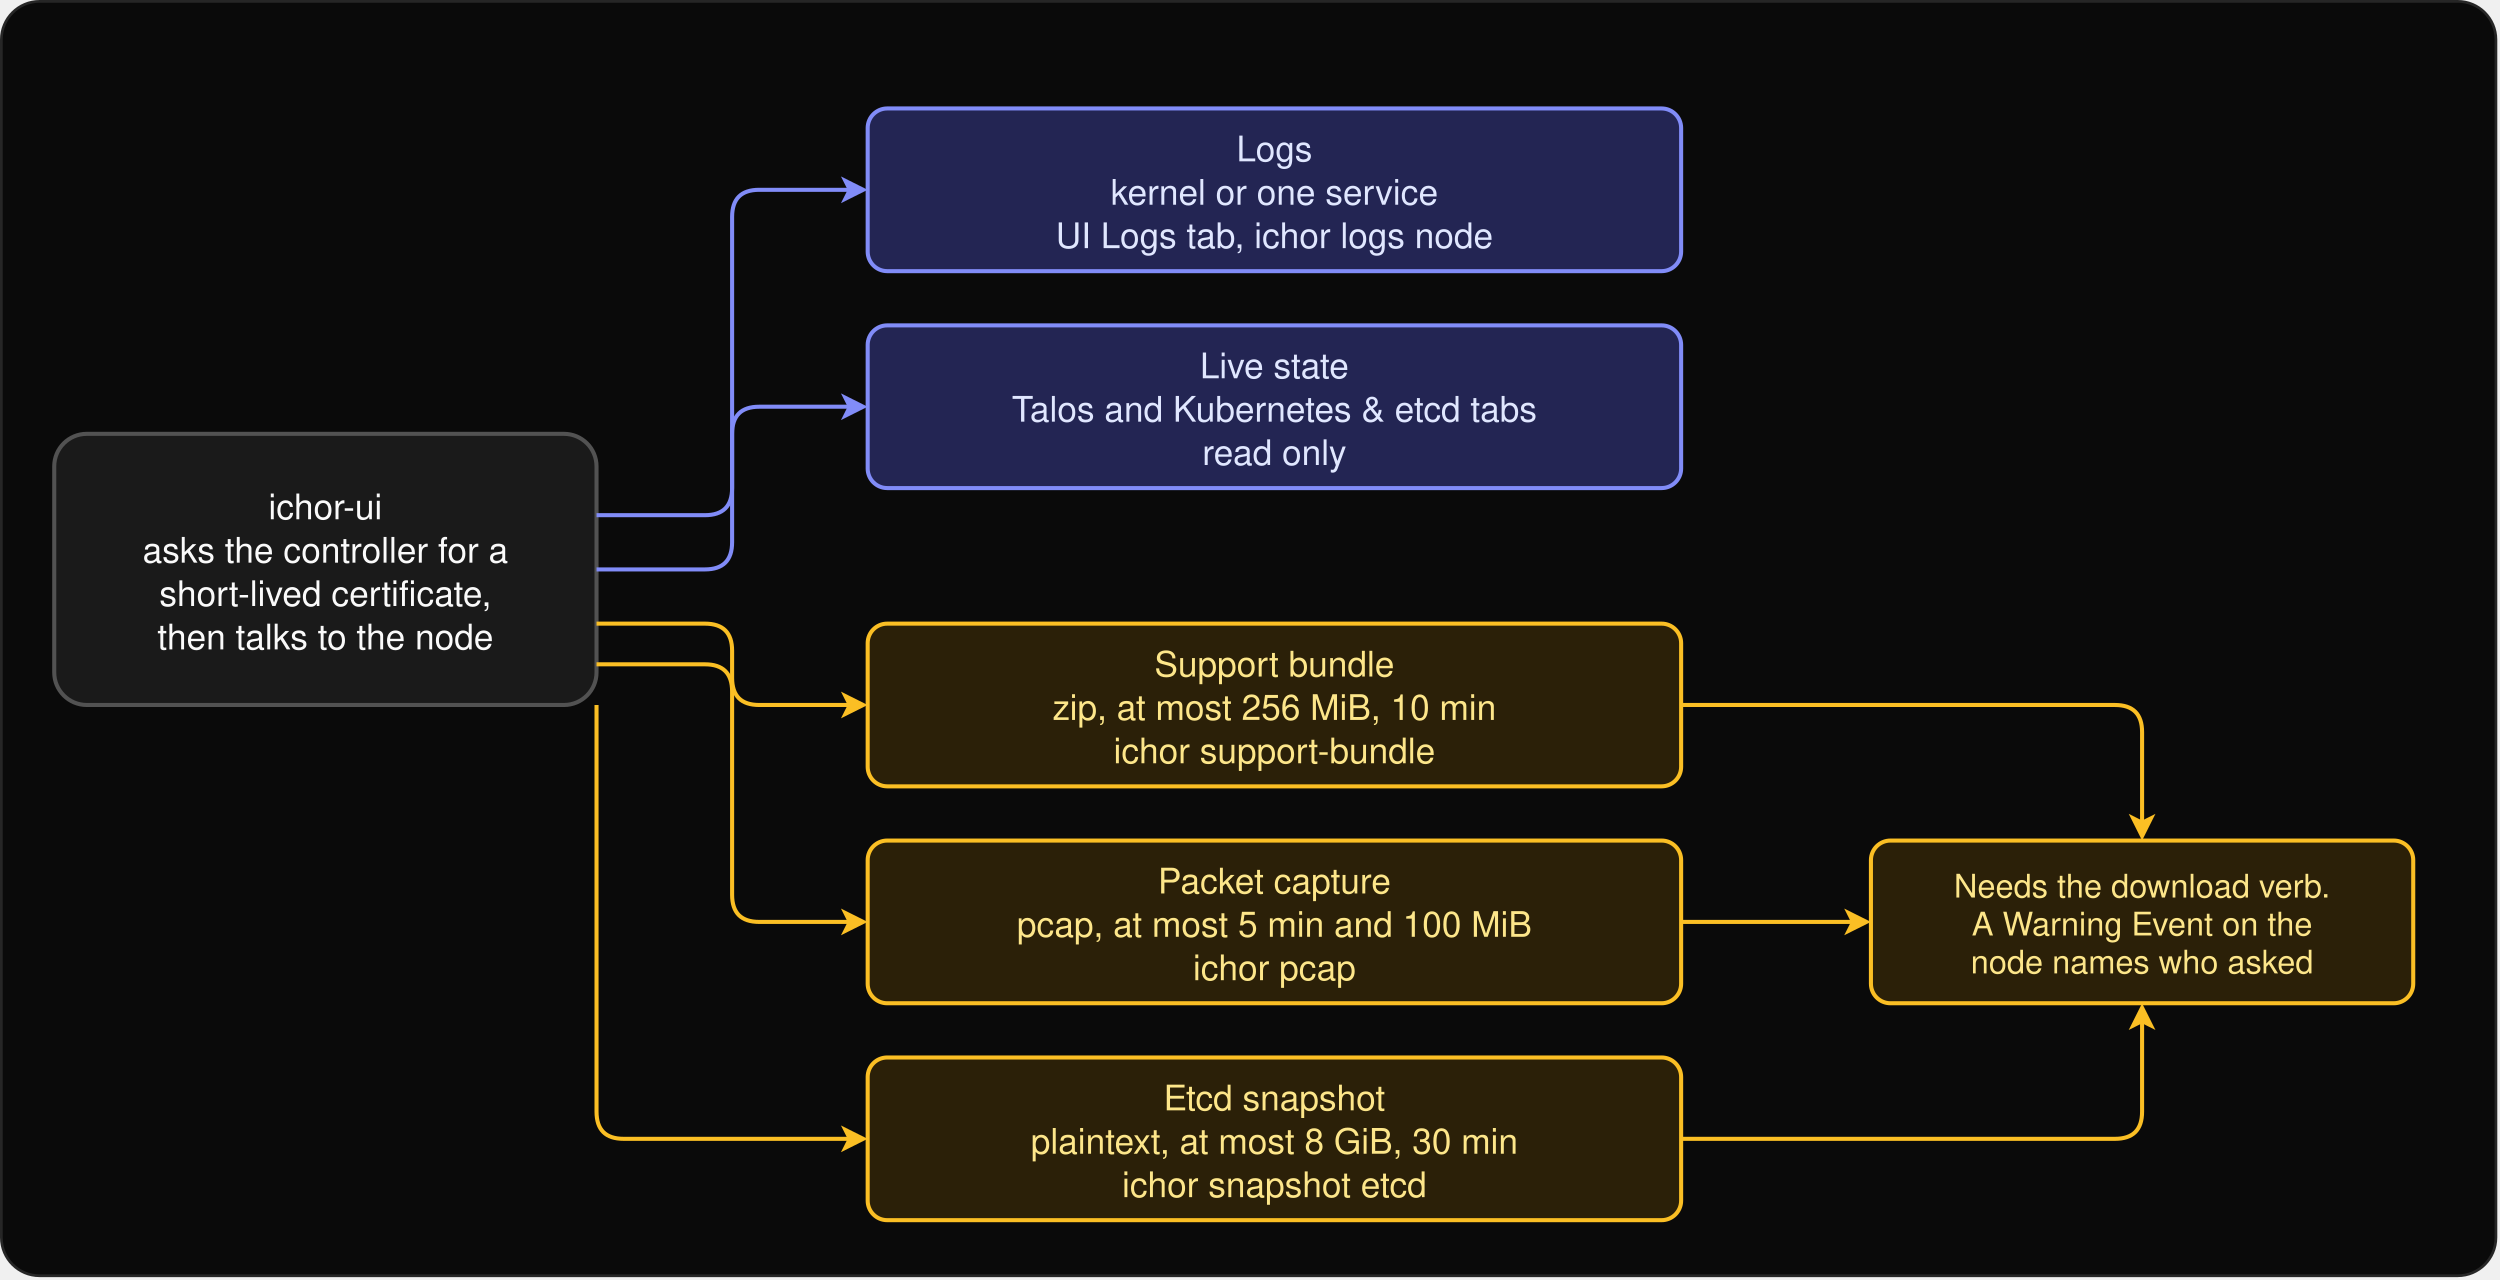
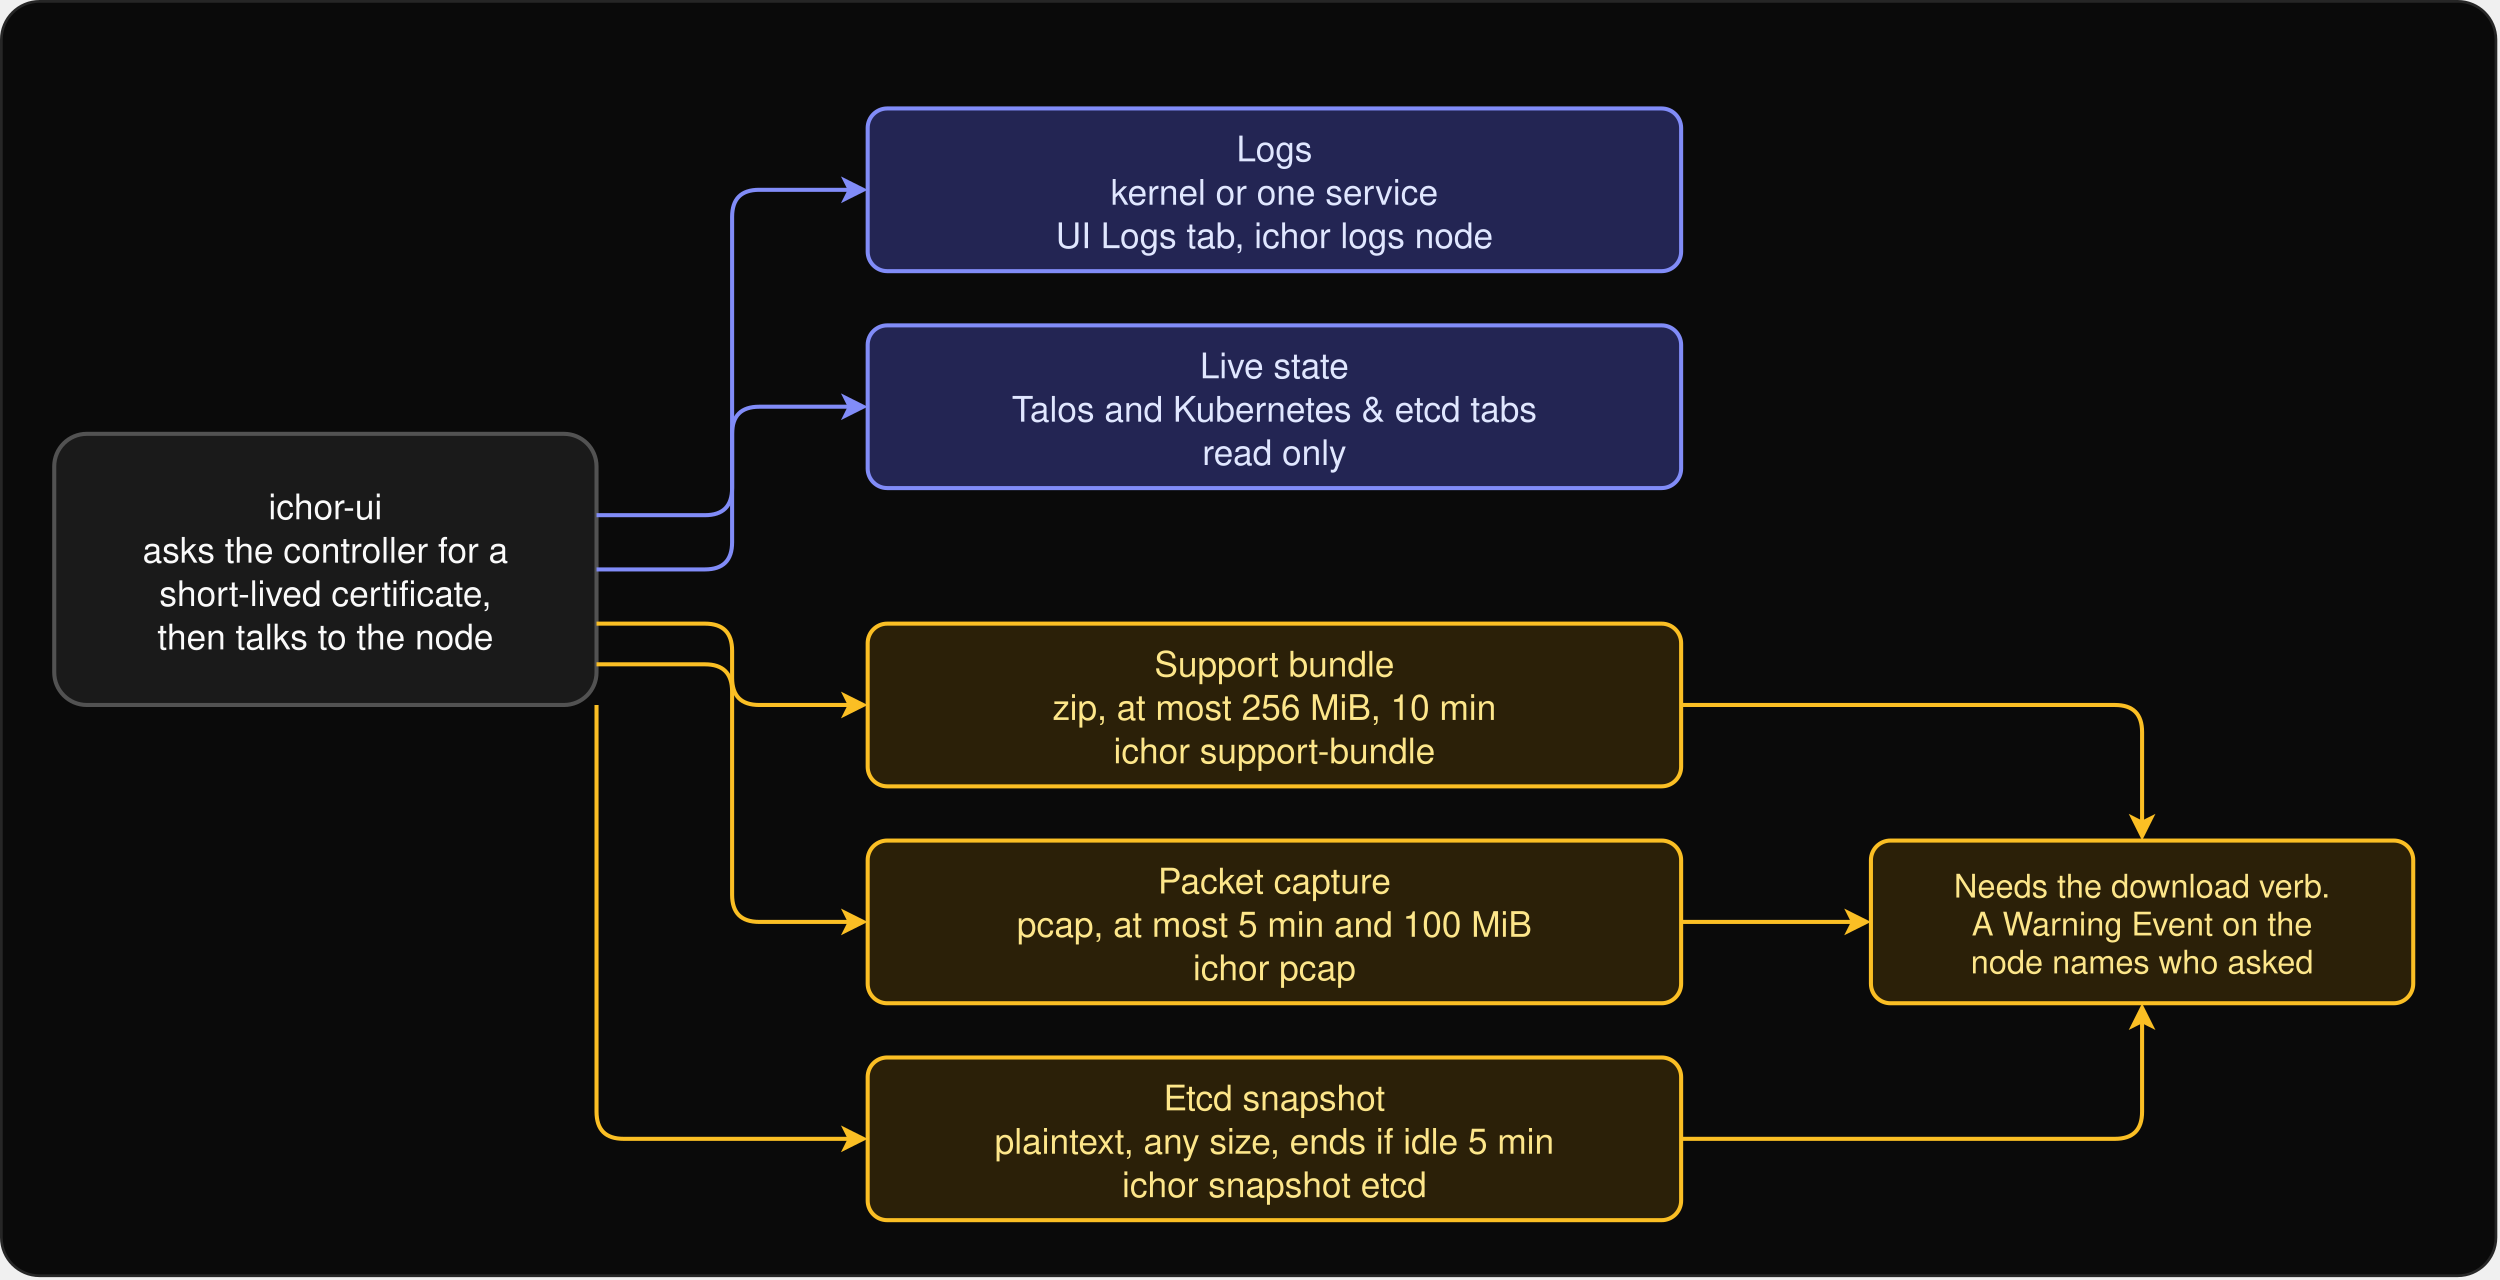
- <svg xmlns="http://www.w3.org/2000/svg" style="background: transparent; background-color: transparent; color-scheme: dark;" version="1.1" width="922px" height="472px" viewBox="0 0 922 472" content="&lt;mxfile host=&quot;Electron&quot;&gt;&#10;  &lt;diagram id=&quot;troubleshoot-node&quot; name=&quot;troubleshoot-node&quot;&gt;&#10;    &lt;mxGraphModel grid=&quot;0&quot; gridSize=&quot;10&quot; guides=&quot;1&quot; tooltips=&quot;1&quot; connect=&quot;1&quot; arrows=&quot;1&quot; fold=&quot;0&quot; page=&quot;0&quot; pageScale=&quot;1&quot; pageWidth=&quot;940&quot; pageHeight=&quot;490&quot; math=&quot;0&quot; shadow=&quot;0&quot;&gt;&#10;      &lt;root&gt;&#10;        &lt;mxCell id=&quot;0&quot; style=&quot;html=0;&quot; /&gt;&#10;        &lt;mxCell id=&quot;1&quot; parent=&quot;0&quot; style=&quot;html=0;&quot; /&gt;&#10;        &lt;mxCell id=&quot;pn&quot; parent=&quot;1&quot; style=&quot;rounded=1;arcSize=3;fillColor=light-dark(#FFFFFF,#0A0A0A);strokeColor=light-dark(#E5E5E5,#262626);strokeWidth=1;html=0;&quot; value=&quot;&quot; vertex=&quot;1&quot;&gt;&#10;          &lt;mxGeometry height=&quot;470&quot; width=&quot;920&quot; x=&quot;10&quot; y=&quot;10&quot; as=&quot;geometry&quot; /&gt;&#10;        &lt;/mxCell&gt;&#10;        &lt;mxCell id=&quot;ui&quot; parent=&quot;1&quot; style=&quot;rounded=1;arcSize=12;fillColor=light-dark(#FFFFFF,#1A1A1A);strokeColor=light-dark(#A3A3A3,#525252);fontColor=light-dark(#171717,#FAFAFA);strokeWidth=1.5;fontFamily=Helvetica;fontSize=13;align=center;verticalAlign=middle;html=0;&quot; value=&quot;ichor-ui&amp;#xa;asks the controller for a&amp;#xa;short-lived certificate,&amp;#xa;then talks to the node&quot; vertex=&quot;1&quot;&gt;&#10;          &lt;mxGeometry height=&quot;100&quot; width=&quot;200&quot; x=&quot;30&quot; y=&quot;170&quot; as=&quot;geometry&quot; /&gt;&#10;        &lt;/mxCell&gt;&#10;        &lt;mxCell id=&quot;lg&quot; parent=&quot;1&quot; style=&quot;rounded=1;arcSize=12;fillColor=light-dark(#EEF2FF,#232553);strokeColor=light-dark(#6366F1,#818CF8);fontColor=light-dark(#1E1B4B,#E0E7FF);strokeWidth=1.5;fontFamily=Helvetica;fontSize=13;align=center;verticalAlign=middle;html=0;&quot; value=&quot;Logs&amp;#xa;kernel or one service&amp;#xa;UI Logs tab, ichor logs node&quot; vertex=&quot;1&quot;&gt;&#10;          &lt;mxGeometry height=&quot;60&quot; width=&quot;300&quot; x=&quot;330&quot; y=&quot;50&quot; as=&quot;geometry&quot; /&gt;&#10;        &lt;/mxCell&gt;&#10;        &lt;mxCell id=&quot;td&quot; parent=&quot;1&quot; style=&quot;rounded=1;arcSize=12;fillColor=light-dark(#EEF2FF,#232553);strokeColor=light-dark(#6366F1,#818CF8);fontColor=light-dark(#1E1B4B,#E0E7FF);strokeWidth=1.5;fontFamily=Helvetica;fontSize=13;align=center;verticalAlign=middle;html=0;&quot; value=&quot;Live state&amp;#xa;Talos and Kubernetes &amp;amp; etcd tabs&amp;#xa;read only&quot; vertex=&quot;1&quot;&gt;&#10;          &lt;mxGeometry height=&quot;60&quot; width=&quot;300&quot; x=&quot;330&quot; y=&quot;130&quot; as=&quot;geometry&quot; /&gt;&#10;        &lt;/mxCell&gt;&#10;        &lt;mxCell id=&quot;sb&quot; parent=&quot;1&quot; style=&quot;rounded=1;arcSize=12;fillColor=light-dark(#FFFBEB,#2B2008);strokeColor=light-dark(#D97706,#FBBF24);fontColor=light-dark(#78350F,#FDE68A);strokeWidth=1.5;fontFamily=Helvetica;fontSize=13;align=center;verticalAlign=middle;html=0;&quot; value=&quot;Support bundle&amp;#xa;zip, at most 256 MiB, 10 min&amp;#xa;ichor support-bundle&quot; vertex=&quot;1&quot;&gt;&#10;          &lt;mxGeometry height=&quot;60&quot; width=&quot;300&quot; x=&quot;330&quot; y=&quot;240&quot; as=&quot;geometry&quot; /&gt;&#10;        &lt;/mxCell&gt;&#10;        &lt;mxCell id=&quot;pc&quot; parent=&quot;1&quot; style=&quot;rounded=1;arcSize=12;fillColor=light-dark(#FFFBEB,#2B2008);strokeColor=light-dark(#D97706,#FBBF24);fontColor=light-dark(#78350F,#FDE68A);strokeWidth=1.5;fontFamily=Helvetica;fontSize=13;align=center;verticalAlign=middle;html=0;&quot; value=&quot;Packet capture&amp;#xa;pcap, at most 5 min and 100 MiB&amp;#xa;ichor pcap&quot; vertex=&quot;1&quot;&gt;&#10;          &lt;mxGeometry height=&quot;60&quot; width=&quot;300&quot; x=&quot;330&quot; y=&quot;320&quot; as=&quot;geometry&quot; /&gt;&#10;        &lt;/mxCell&gt;&#10;        &lt;mxCell id=&quot;es&quot; parent=&quot;1&quot; style=&quot;rounded=1;arcSize=12;fillColor=light-dark(#FFFBEB,#2B2008);strokeColor=light-dark(#D97706,#FBBF24);fontColor=light-dark(#78350F,#FDE68A);strokeWidth=1.5;fontFamily=Helvetica;fontSize=13;align=center;verticalAlign=middle;html=0;&quot; value=&quot;Etcd snapshot&amp;#xa;plaintext, at most 8 GiB, 30 min&amp;#xa;ichor snapshot etcd&quot; vertex=&quot;1&quot;&gt;&#10;          &lt;mxGeometry height=&quot;60&quot; width=&quot;300&quot; x=&quot;330&quot; y=&quot;400&quot; as=&quot;geometry&quot; /&gt;&#10;        &lt;/mxCell&gt;&#10;        &lt;mxCell id=&quot;ev&quot; parent=&quot;1&quot; style=&quot;rounded=1;arcSize=12;fillColor=light-dark(#FFFBEB,#2B2008);strokeColor=light-dark(#D97706,#FBBF24);fontColor=light-dark(#78350F,#FDE68A);strokeWidth=1.5;fontFamily=Helvetica;fontSize=12;align=center;verticalAlign=middle;html=0;&quot; value=&quot;Needs the download verb.&amp;#xa;A Warning Event on the&amp;#xa;node names who asked&quot; vertex=&quot;1&quot;&gt;&#10;          &lt;mxGeometry height=&quot;60&quot; width=&quot;200&quot; x=&quot;700&quot; y=&quot;320&quot; as=&quot;geometry&quot; /&gt;&#10;        &lt;/mxCell&gt;&#10;        &lt;mxCell id=&quot;e0&quot; edge=&quot;1&quot; parent=&quot;1&quot; source=&quot;ui&quot; style=&quot;edgeStyle=orthogonalEdgeStyle;rounded=1;orthogonalLoop=1;jettySize=auto;strokeColor=light-dark(#6366F1,#818CF8);strokeWidth=1.5;endArrow=classic;endFill=1;endSize=5;html=0;exitX=1;exitY=0.3;exitDx=0;exitDy=0;entryX=0;entryY=0.5;entryDx=0;entryDy=0;&quot; target=&quot;lg&quot; value=&quot;&quot;&gt;&#10;          &lt;mxGeometry relative=&quot;1&quot; as=&quot;geometry&quot; /&gt;&#10;        &lt;/mxCell&gt;&#10;        &lt;mxCell id=&quot;e1&quot; edge=&quot;1&quot; parent=&quot;1&quot; source=&quot;ui&quot; style=&quot;edgeStyle=orthogonalEdgeStyle;rounded=1;orthogonalLoop=1;jettySize=auto;strokeColor=light-dark(#6366F1,#818CF8);strokeWidth=1.5;endArrow=classic;endFill=1;endSize=5;html=0;exitX=1;exitY=0.5;exitDx=0;exitDy=0;entryX=0;entryY=0.5;entryDx=0;entryDy=0;&quot; target=&quot;td&quot; value=&quot;&quot;&gt;&#10;          &lt;mxGeometry relative=&quot;1&quot; as=&quot;geometry&quot; /&gt;&#10;        &lt;/mxCell&gt;&#10;        &lt;mxCell id=&quot;e2&quot; edge=&quot;1&quot; parent=&quot;1&quot; source=&quot;ui&quot; style=&quot;edgeStyle=orthogonalEdgeStyle;rounded=1;orthogonalLoop=1;jettySize=auto;strokeColor=light-dark(#D97706,#FBBF24);strokeWidth=1.5;endArrow=classic;endFill=1;endSize=5;html=0;exitX=1;exitY=0.7;exitDx=0;exitDy=0;entryX=0;entryY=0.5;entryDx=0;entryDy=0;&quot; target=&quot;sb&quot; value=&quot;&quot;&gt;&#10;          &lt;mxGeometry relative=&quot;1&quot; as=&quot;geometry&quot; /&gt;&#10;        &lt;/mxCell&gt;&#10;        &lt;mxCell id=&quot;e3&quot; edge=&quot;1&quot; parent=&quot;1&quot; source=&quot;ui&quot; style=&quot;edgeStyle=orthogonalEdgeStyle;rounded=1;orthogonalLoop=1;jettySize=auto;strokeColor=light-dark(#D97706,#FBBF24);strokeWidth=1.5;endArrow=classic;endFill=1;endSize=5;html=0;exitX=1;exitY=0.85;exitDx=0;exitDy=0;entryX=0;entryY=0.5;entryDx=0;entryDy=0;&quot; target=&quot;pc&quot; value=&quot;&quot;&gt;&#10;          &lt;mxGeometry relative=&quot;1&quot; as=&quot;geometry&quot; /&gt;&#10;        &lt;/mxCell&gt;&#10;        &lt;mxCell id=&quot;e4&quot; edge=&quot;1&quot; parent=&quot;1&quot; source=&quot;ui&quot; style=&quot;edgeStyle=orthogonalEdgeStyle;rounded=1;orthogonalLoop=1;jettySize=auto;strokeColor=light-dark(#D97706,#FBBF24);strokeWidth=1.5;endArrow=classic;endFill=1;endSize=5;html=0;exitX=1;exitY=1;exitDx=0;exitDy=0;entryX=0;entryY=0.5;entryDx=0;entryDy=0;&quot; target=&quot;es&quot; value=&quot;&quot;&gt;&#10;          &lt;mxGeometry relative=&quot;1&quot; as=&quot;geometry&quot; /&gt;&#10;        &lt;/mxCell&gt;&#10;        &lt;mxCell id=&quot;e5&quot; edge=&quot;1&quot; parent=&quot;1&quot; source=&quot;pc&quot; style=&quot;edgeStyle=orthogonalEdgeStyle;rounded=1;orthogonalLoop=1;jettySize=auto;strokeColor=light-dark(#D97706,#FBBF24);strokeWidth=1.5;endArrow=classic;endFill=1;endSize=5;html=0;exitX=1;exitY=0.5;exitDx=0;exitDy=0;entryX=0;entryY=0.5;entryDx=0;entryDy=0;&quot; target=&quot;ev&quot; value=&quot;&quot;&gt;&#10;          &lt;mxGeometry relative=&quot;1&quot; as=&quot;geometry&quot; /&gt;&#10;        &lt;/mxCell&gt;&#10;        &lt;mxCell id=&quot;e6&quot; edge=&quot;1&quot; parent=&quot;1&quot; source=&quot;sb&quot; style=&quot;edgeStyle=orthogonalEdgeStyle;rounded=1;orthogonalLoop=1;jettySize=auto;strokeColor=light-dark(#D97706,#FBBF24);strokeWidth=1.5;endArrow=classic;endFill=1;endSize=5;html=0;exitX=1;exitY=0.5;exitDx=0;exitDy=0;entryX=0.5;entryY=0;entryDx=0;entryDy=0;&quot; target=&quot;ev&quot; value=&quot;&quot;&gt;&#10;          &lt;mxGeometry relative=&quot;1&quot; as=&quot;geometry&quot; /&gt;&#10;        &lt;/mxCell&gt;&#10;        &lt;mxCell id=&quot;e7&quot; edge=&quot;1&quot; parent=&quot;1&quot; source=&quot;es&quot; style=&quot;edgeStyle=orthogonalEdgeStyle;rounded=1;orthogonalLoop=1;jettySize=auto;strokeColor=light-dark(#D97706,#FBBF24);strokeWidth=1.5;endArrow=classic;endFill=1;endSize=5;html=0;exitX=1;exitY=0.5;exitDx=0;exitDy=0;entryX=0.5;entryY=1;entryDx=0;entryDy=0;&quot; target=&quot;ev&quot; value=&quot;&quot;&gt;&#10;          &lt;mxGeometry relative=&quot;1&quot; as=&quot;geometry&quot; /&gt;&#10;        &lt;/mxCell&gt;&#10;      &lt;/root&gt;&#10;    &lt;/mxGraphModel&gt;&#10;  &lt;/diagram&gt;&#10;&lt;/mxfile&gt;&#10;">
+ <svg xmlns="http://www.w3.org/2000/svg" style="background: transparent; background-color: transparent; color-scheme: dark;" version="1.1" width="922px" height="472px" viewBox="0 0 922 472" content="&lt;mxfile host=&quot;Electron&quot;&gt;&#10;  &lt;diagram id=&quot;troubleshoot-node&quot; name=&quot;troubleshoot-node&quot;&gt;&#10;    &lt;mxGraphModel grid=&quot;0&quot; gridSize=&quot;10&quot; guides=&quot;1&quot; tooltips=&quot;1&quot; connect=&quot;1&quot; arrows=&quot;1&quot; fold=&quot;0&quot; page=&quot;0&quot; pageScale=&quot;1&quot; pageWidth=&quot;940&quot; pageHeight=&quot;490&quot; math=&quot;0&quot; shadow=&quot;0&quot;&gt;&#10;      &lt;root&gt;&#10;        &lt;mxCell id=&quot;0&quot; style=&quot;html=0;&quot; /&gt;&#10;        &lt;mxCell id=&quot;1&quot; parent=&quot;0&quot; style=&quot;html=0;&quot; /&gt;&#10;        &lt;mxCell id=&quot;pn&quot; parent=&quot;1&quot; style=&quot;rounded=1;arcSize=3;fillColor=light-dark(#FFFFFF,#0A0A0A);strokeColor=light-dark(#E5E5E5,#262626);strokeWidth=1;html=0;&quot; value=&quot;&quot; vertex=&quot;1&quot;&gt;&#10;          &lt;mxGeometry height=&quot;470&quot; width=&quot;920&quot; x=&quot;10&quot; y=&quot;10&quot; as=&quot;geometry&quot; /&gt;&#10;        &lt;/mxCell&gt;&#10;        &lt;mxCell id=&quot;ui&quot; parent=&quot;1&quot; style=&quot;rounded=1;arcSize=12;fillColor=light-dark(#FFFFFF,#1A1A1A);strokeColor=light-dark(#A3A3A3,#525252);fontColor=light-dark(#171717,#FAFAFA);strokeWidth=1.5;fontFamily=Helvetica;fontSize=13;align=center;verticalAlign=middle;html=0;&quot; value=&quot;ichor-ui&amp;#xa;asks the controller for a&amp;#xa;short-lived certificate,&amp;#xa;then talks to the node&quot; vertex=&quot;1&quot;&gt;&#10;          &lt;mxGeometry height=&quot;100&quot; width=&quot;200&quot; x=&quot;30&quot; y=&quot;170&quot; as=&quot;geometry&quot; /&gt;&#10;        &lt;/mxCell&gt;&#10;        &lt;mxCell id=&quot;lg&quot; parent=&quot;1&quot; style=&quot;rounded=1;arcSize=12;fillColor=light-dark(#EEF2FF,#232553);strokeColor=light-dark(#6366F1,#818CF8);fontColor=light-dark(#1E1B4B,#E0E7FF);strokeWidth=1.5;fontFamily=Helvetica;fontSize=13;align=center;verticalAlign=middle;html=0;&quot; value=&quot;Logs&amp;#xa;kernel or one service&amp;#xa;UI Logs tab, ichor logs node&quot; vertex=&quot;1&quot;&gt;&#10;          &lt;mxGeometry height=&quot;60&quot; width=&quot;300&quot; x=&quot;330&quot; y=&quot;50&quot; as=&quot;geometry&quot; /&gt;&#10;        &lt;/mxCell&gt;&#10;        &lt;mxCell id=&quot;td&quot; parent=&quot;1&quot; style=&quot;rounded=1;arcSize=12;fillColor=light-dark(#EEF2FF,#232553);strokeColor=light-dark(#6366F1,#818CF8);fontColor=light-dark(#1E1B4B,#E0E7FF);strokeWidth=1.5;fontFamily=Helvetica;fontSize=13;align=center;verticalAlign=middle;html=0;&quot; value=&quot;Live state&amp;#xa;Talos and Kubernetes &amp;amp; etcd tabs&amp;#xa;read only&quot; vertex=&quot;1&quot;&gt;&#10;          &lt;mxGeometry height=&quot;60&quot; width=&quot;300&quot; x=&quot;330&quot; y=&quot;130&quot; as=&quot;geometry&quot; /&gt;&#10;        &lt;/mxCell&gt;&#10;        &lt;mxCell id=&quot;sb&quot; parent=&quot;1&quot; style=&quot;rounded=1;arcSize=12;fillColor=light-dark(#FFFBEB,#2B2008);strokeColor=light-dark(#D97706,#FBBF24);fontColor=light-dark(#78350F,#FDE68A);strokeWidth=1.5;fontFamily=Helvetica;fontSize=13;align=center;verticalAlign=middle;html=0;&quot; value=&quot;Support bundle&amp;#xa;zip, at most 256 MiB, 10 min&amp;#xa;ichor support-bundle&quot; vertex=&quot;1&quot;&gt;&#10;          &lt;mxGeometry height=&quot;60&quot; width=&quot;300&quot; x=&quot;330&quot; y=&quot;240&quot; as=&quot;geometry&quot; /&gt;&#10;        &lt;/mxCell&gt;&#10;        &lt;mxCell id=&quot;pc&quot; parent=&quot;1&quot; style=&quot;rounded=1;arcSize=12;fillColor=light-dark(#FFFBEB,#2B2008);strokeColor=light-dark(#D97706,#FBBF24);fontColor=light-dark(#78350F,#FDE68A);strokeWidth=1.5;fontFamily=Helvetica;fontSize=13;align=center;verticalAlign=middle;html=0;&quot; value=&quot;Packet capture&amp;#xa;pcap, at most 5 min and 100 MiB&amp;#xa;ichor pcap&quot; vertex=&quot;1&quot;&gt;&#10;          &lt;mxGeometry height=&quot;60&quot; width=&quot;300&quot; x=&quot;330&quot; y=&quot;320&quot; as=&quot;geometry&quot; /&gt;&#10;        &lt;/mxCell&gt;&#10;        &lt;mxCell id=&quot;es&quot; parent=&quot;1&quot; style=&quot;rounded=1;arcSize=12;fillColor=light-dark(#FFFBEB,#2B2008);strokeColor=light-dark(#D97706,#FBBF24);fontColor=light-dark(#78350F,#FDE68A);strokeWidth=1.5;fontFamily=Helvetica;fontSize=13;align=center;verticalAlign=middle;html=0;&quot; value=&quot;Etcd snapshot&amp;#xa;plaintext, any size, ends if idle 5 min&amp;#xa;ichor snapshot etcd&quot; vertex=&quot;1&quot;&gt;&#10;          &lt;mxGeometry height=&quot;60&quot; width=&quot;300&quot; x=&quot;330&quot; y=&quot;400&quot; as=&quot;geometry&quot; /&gt;&#10;        &lt;/mxCell&gt;&#10;        &lt;mxCell id=&quot;ev&quot; parent=&quot;1&quot; style=&quot;rounded=1;arcSize=12;fillColor=light-dark(#FFFBEB,#2B2008);strokeColor=light-dark(#D97706,#FBBF24);fontColor=light-dark(#78350F,#FDE68A);strokeWidth=1.5;fontFamily=Helvetica;fontSize=12;align=center;verticalAlign=middle;html=0;&quot; value=&quot;Needs the download verb.&amp;#xa;A Warning Event on the&amp;#xa;node names who asked&quot; vertex=&quot;1&quot;&gt;&#10;          &lt;mxGeometry height=&quot;60&quot; width=&quot;200&quot; x=&quot;700&quot; y=&quot;320&quot; as=&quot;geometry&quot; /&gt;&#10;        &lt;/mxCell&gt;&#10;        &lt;mxCell id=&quot;e0&quot; edge=&quot;1&quot; parent=&quot;1&quot; source=&quot;ui&quot; style=&quot;edgeStyle=orthogonalEdgeStyle;rounded=1;orthogonalLoop=1;jettySize=auto;strokeColor=light-dark(#6366F1,#818CF8);strokeWidth=1.5;endArrow=classic;endFill=1;endSize=5;html=0;exitX=1;exitY=0.3;exitDx=0;exitDy=0;entryX=0;entryY=0.5;entryDx=0;entryDy=0;&quot; target=&quot;lg&quot; value=&quot;&quot;&gt;&#10;          &lt;mxGeometry relative=&quot;1&quot; as=&quot;geometry&quot; /&gt;&#10;        &lt;/mxCell&gt;&#10;        &lt;mxCell id=&quot;e1&quot; edge=&quot;1&quot; parent=&quot;1&quot; source=&quot;ui&quot; style=&quot;edgeStyle=orthogonalEdgeStyle;rounded=1;orthogonalLoop=1;jettySize=auto;strokeColor=light-dark(#6366F1,#818CF8);strokeWidth=1.5;endArrow=classic;endFill=1;endSize=5;html=0;exitX=1;exitY=0.5;exitDx=0;exitDy=0;entryX=0;entryY=0.5;entryDx=0;entryDy=0;&quot; target=&quot;td&quot; value=&quot;&quot;&gt;&#10;          &lt;mxGeometry relative=&quot;1&quot; as=&quot;geometry&quot; /&gt;&#10;        &lt;/mxCell&gt;&#10;        &lt;mxCell id=&quot;e2&quot; edge=&quot;1&quot; parent=&quot;1&quot; source=&quot;ui&quot; style=&quot;edgeStyle=orthogonalEdgeStyle;rounded=1;orthogonalLoop=1;jettySize=auto;strokeColor=light-dark(#D97706,#FBBF24);strokeWidth=1.5;endArrow=classic;endFill=1;endSize=5;html=0;exitX=1;exitY=0.7;exitDx=0;exitDy=0;entryX=0;entryY=0.5;entryDx=0;entryDy=0;&quot; target=&quot;sb&quot; value=&quot;&quot;&gt;&#10;          &lt;mxGeometry relative=&quot;1&quot; as=&quot;geometry&quot; /&gt;&#10;        &lt;/mxCell&gt;&#10;        &lt;mxCell id=&quot;e3&quot; edge=&quot;1&quot; parent=&quot;1&quot; source=&quot;ui&quot; style=&quot;edgeStyle=orthogonalEdgeStyle;rounded=1;orthogonalLoop=1;jettySize=auto;strokeColor=light-dark(#D97706,#FBBF24);strokeWidth=1.5;endArrow=classic;endFill=1;endSize=5;html=0;exitX=1;exitY=0.85;exitDx=0;exitDy=0;entryX=0;entryY=0.5;entryDx=0;entryDy=0;&quot; target=&quot;pc&quot; value=&quot;&quot;&gt;&#10;          &lt;mxGeometry relative=&quot;1&quot; as=&quot;geometry&quot; /&gt;&#10;        &lt;/mxCell&gt;&#10;        &lt;mxCell id=&quot;e4&quot; edge=&quot;1&quot; parent=&quot;1&quot; source=&quot;ui&quot; style=&quot;edgeStyle=orthogonalEdgeStyle;rounded=1;orthogonalLoop=1;jettySize=auto;strokeColor=light-dark(#D97706,#FBBF24);strokeWidth=1.5;endArrow=classic;endFill=1;endSize=5;html=0;exitX=1;exitY=1;exitDx=0;exitDy=0;entryX=0;entryY=0.5;entryDx=0;entryDy=0;&quot; target=&quot;es&quot; value=&quot;&quot;&gt;&#10;          &lt;mxGeometry relative=&quot;1&quot; as=&quot;geometry&quot; /&gt;&#10;        &lt;/mxCell&gt;&#10;        &lt;mxCell id=&quot;e5&quot; edge=&quot;1&quot; parent=&quot;1&quot; source=&quot;pc&quot; style=&quot;edgeStyle=orthogonalEdgeStyle;rounded=1;orthogonalLoop=1;jettySize=auto;strokeColor=light-dark(#D97706,#FBBF24);strokeWidth=1.5;endArrow=classic;endFill=1;endSize=5;html=0;exitX=1;exitY=0.5;exitDx=0;exitDy=0;entryX=0;entryY=0.5;entryDx=0;entryDy=0;&quot; target=&quot;ev&quot; value=&quot;&quot;&gt;&#10;          &lt;mxGeometry relative=&quot;1&quot; as=&quot;geometry&quot; /&gt;&#10;        &lt;/mxCell&gt;&#10;        &lt;mxCell id=&quot;e6&quot; edge=&quot;1&quot; parent=&quot;1&quot; source=&quot;sb&quot; style=&quot;edgeStyle=orthogonalEdgeStyle;rounded=1;orthogonalLoop=1;jettySize=auto;strokeColor=light-dark(#D97706,#FBBF24);strokeWidth=1.5;endArrow=classic;endFill=1;endSize=5;html=0;exitX=1;exitY=0.5;exitDx=0;exitDy=0;entryX=0.5;entryY=0;entryDx=0;entryDy=0;&quot; target=&quot;ev&quot; value=&quot;&quot;&gt;&#10;          &lt;mxGeometry relative=&quot;1&quot; as=&quot;geometry&quot; /&gt;&#10;        &lt;/mxCell&gt;&#10;        &lt;mxCell id=&quot;e7&quot; edge=&quot;1&quot; parent=&quot;1&quot; source=&quot;es&quot; style=&quot;edgeStyle=orthogonalEdgeStyle;rounded=1;orthogonalLoop=1;jettySize=auto;strokeColor=light-dark(#D97706,#FBBF24);strokeWidth=1.5;endArrow=classic;endFill=1;endSize=5;html=0;exitX=1;exitY=0.5;exitDx=0;exitDy=0;entryX=0.5;entryY=1;entryDx=0;entryDy=0;&quot; target=&quot;ev&quot; value=&quot;&quot;&gt;&#10;          &lt;mxGeometry relative=&quot;1&quot; as=&quot;geometry&quot; /&gt;&#10;        &lt;/mxCell&gt;&#10;      &lt;/root&gt;&#10;    &lt;/mxGraphModel&gt;&#10;  &lt;/diagram&gt;&#10;&lt;/mxfile&gt;&#10;">
  <defs />
  <g>
    <g data-cell-id="0">
      <g data-cell-id="1">
        <g data-cell-id="pn">
          <g transform="translate(0.5,0.5)">
            <rect x="0" y="0" width="920" height="470" rx="14.1" ry="14.1" fill="#ffffff" stroke="#e5e5e5" pointer-events="all" style="fill: rgb(10, 10, 10); stroke: rgb(38, 38, 38);" />
          </g>
        </g>
        <g data-cell-id="ui">
          <g>
            <rect x="20" y="160" width="200" height="100" rx="12" ry="12" fill="#ffffff" stroke="#a3a3a3" stroke-width="1.5" pointer-events="all" style="fill: rgb(26, 26, 26); stroke: rgb(82, 82, 82);" />
          </g>
          <g>
            <g fill="#171717" font-family="Helvetica" text-anchor="middle" font-size="13px" style="fill: rgb(250, 250, 250);">
              <text x="120" y="191.5">ichor-ui</text>
              <text x="120" y="207.5">asks the controller for a</text>
              <text x="120" y="223.5">short-lived certificate,</text>
              <text x="120" y="239.5">then talks to the node</text>
            </g>
          </g>
        </g>
        <g data-cell-id="lg">
          <g>
            <rect x="320" y="40" width="300" height="60" rx="7.2" ry="7.2" fill="#eef2ff" stroke="#6366f1" stroke-width="1.5" pointer-events="all" style="fill: rgb(35, 37, 83); stroke: rgb(129, 140, 248);" />
          </g>
          <g>
            <g fill="#1E1B4B" font-family="Helvetica" text-anchor="middle" font-size="13px" style="fill: rgb(224, 231, 255);">
              <text x="470" y="59.5">Logs</text>
              <text x="470" y="75.5">kernel or one service</text>
              <text x="470" y="91.5">UI Logs tab, ichor logs node</text>
            </g>
          </g>
        </g>
        <g data-cell-id="td">
          <g>
            <rect x="320" y="120" width="300" height="60" rx="7.2" ry="7.2" fill="#eef2ff" stroke="#6366f1" stroke-width="1.5" pointer-events="all" style="fill: rgb(35, 37, 83); stroke: rgb(129, 140, 248);" />
          </g>
          <g>
            <g fill="#1E1B4B" font-family="Helvetica" text-anchor="middle" font-size="13px" style="fill: rgb(224, 231, 255);">
              <text x="470" y="139.5">Live state</text>
              <text x="470" y="155.5">Talos and Kubernetes &amp; etcd tabs</text>
              <text x="470" y="171.5">read only</text>
            </g>
          </g>
        </g>
        <g data-cell-id="sb">
          <g>
            <rect x="320" y="230" width="300" height="60" rx="7.2" ry="7.2" fill="#fffbeb" stroke="#d97706" stroke-width="1.5" pointer-events="all" style="fill: rgb(43, 32, 8); stroke: rgb(251, 191, 36);" />
          </g>
          <g>
            <g fill="#78350F" font-family="Helvetica" text-anchor="middle" font-size="13px" style="fill: rgb(253, 230, 138);">
              <text x="470" y="249.5">Support bundle</text>
              <text x="470" y="265.5">zip, at most 256 MiB, 10 min</text>
              <text x="470" y="281.5">ichor support-bundle</text>
            </g>
          </g>
        </g>
        <g data-cell-id="pc">
          <g>
            <rect x="320" y="310" width="300" height="60" rx="7.2" ry="7.2" fill="#fffbeb" stroke="#d97706" stroke-width="1.5" pointer-events="all" style="fill: rgb(43, 32, 8); stroke: rgb(251, 191, 36);" />
          </g>
          <g>
            <g fill="#78350F" font-family="Helvetica" text-anchor="middle" font-size="13px" style="fill: rgb(253, 230, 138);">
              <text x="470" y="329.5">Packet capture</text>
              <text x="470" y="345.5">pcap, at most 5 min and 100 MiB</text>
              <text x="470" y="361.5">ichor pcap</text>
            </g>
          </g>
        </g>
        <g data-cell-id="es">
          <g>
            <rect x="320" y="390" width="300" height="60" rx="7.2" ry="7.2" fill="#fffbeb" stroke="#d97706" stroke-width="1.5" pointer-events="all" style="fill: rgb(43, 32, 8); stroke: rgb(251, 191, 36);" />
          </g>
          <g>
            <g fill="#78350F" font-family="Helvetica" text-anchor="middle" font-size="13px" style="fill: rgb(253, 230, 138);">
              <text x="470" y="409.5">Etcd snapshot</text>
-               <text x="470" y="425.5">plaintext, at most 8 GiB, 30 min</text>
+               <text x="470" y="425.5">plaintext, any size, ends if idle 5 min</text>
              <text x="470" y="441.5">ichor snapshot etcd</text>
            </g>
          </g>
        </g>
        <g data-cell-id="ev">
          <g>
            <rect x="690" y="310" width="200" height="60" rx="7.2" ry="7.2" fill="#fffbeb" stroke="#d97706" stroke-width="1.5" pointer-events="all" style="fill: rgb(43, 32, 8); stroke: rgb(251, 191, 36);" />
          </g>
          <g>
            <g fill="#78350F" font-family="Helvetica" text-anchor="middle" font-size="12px" style="fill: rgb(253, 230, 138);">
              <text x="790" y="331">Needs the download verb.</text>
              <text x="790" y="345">A Warning Event on the</text>
              <text x="790" y="359">node names who asked</text>
            </g>
          </g>
        </g>
        <g data-cell-id="e0">
          <g>
            <path d="M 220 190 L 260 190 Q 270 190 270 180 L 270 80 Q 270 70 280 70 L 313.45 70" fill="none" stroke="#6366f1" stroke-width="1.5" stroke-miterlimit="10" pointer-events="stroke" style="stroke: rgb(129, 140, 248);" />
            <path d="M 318.32 70 L 311.82 73.25 L 313.45 70 L 311.82 66.75 Z" fill="#6366f1" stroke="#6366f1" stroke-width="1.5" stroke-miterlimit="10" pointer-events="all" style="fill: rgb(129, 140, 248); stroke: rgb(129, 140, 248);" />
          </g>
        </g>
        <g data-cell-id="e1">
          <g>
            <path d="M 220 210 L 260 210 Q 270 210 270 200 L 270 160 Q 270 150 280 150 L 313.45 150" fill="none" stroke="#6366f1" stroke-width="1.5" stroke-miterlimit="10" pointer-events="stroke" style="stroke: rgb(129, 140, 248);" />
            <path d="M 318.32 150 L 311.82 153.25 L 313.45 150 L 311.82 146.75 Z" fill="#6366f1" stroke="#6366f1" stroke-width="1.5" stroke-miterlimit="10" pointer-events="all" style="fill: rgb(129, 140, 248); stroke: rgb(129, 140, 248);" />
          </g>
        </g>
        <g data-cell-id="e2">
          <g>
            <path d="M 220 230 L 260 230 Q 270 230 270 240 L 270 250 Q 270 260 280 260 L 313.45 260" fill="none" stroke="#d97706" stroke-width="1.5" stroke-miterlimit="10" pointer-events="stroke" style="stroke: rgb(251, 191, 36);" />
            <path d="M 318.32 260 L 311.82 263.25 L 313.45 260 L 311.82 256.75 Z" fill="#d97706" stroke="#d97706" stroke-width="1.5" stroke-miterlimit="10" pointer-events="all" style="fill: rgb(251, 191, 36); stroke: rgb(251, 191, 36);" />
          </g>
        </g>
        <g data-cell-id="e3">
          <g>
            <path d="M 220 245 L 260 245 Q 270 245 270 255 L 270 330 Q 270 340 280 340 L 313.45 340" fill="none" stroke="#d97706" stroke-width="1.5" stroke-miterlimit="10" pointer-events="stroke" style="stroke: rgb(251, 191, 36);" />
            <path d="M 318.32 340 L 311.82 343.25 L 313.45 340 L 311.82 336.75 Z" fill="#d97706" stroke="#d97706" stroke-width="1.5" stroke-miterlimit="10" pointer-events="all" style="fill: rgb(251, 191, 36); stroke: rgb(251, 191, 36);" />
          </g>
        </g>
        <g data-cell-id="e4">
          <g>
            <path d="M 220 260 L 220 410 Q 220 420 230 420 L 313.45 420" fill="none" stroke="#d97706" stroke-width="1.5" stroke-miterlimit="10" pointer-events="stroke" style="stroke: rgb(251, 191, 36);" />
            <path d="M 318.32 420 L 311.82 423.25 L 313.45 420 L 311.82 416.75 Z" fill="#d97706" stroke="#d97706" stroke-width="1.5" stroke-miterlimit="10" pointer-events="all" style="fill: rgb(251, 191, 36); stroke: rgb(251, 191, 36);" />
          </g>
        </g>
        <g data-cell-id="e5">
          <g>
            <path d="M 620 340 L 683.45 340" fill="none" stroke="#d97706" stroke-width="1.5" stroke-miterlimit="10" pointer-events="stroke" style="stroke: rgb(251, 191, 36);" />
            <path d="M 688.32 340 L 681.82 343.25 L 683.45 340 L 681.82 336.75 Z" fill="#d97706" stroke="#d97706" stroke-width="1.5" stroke-miterlimit="10" pointer-events="all" style="fill: rgb(251, 191, 36); stroke: rgb(251, 191, 36);" />
          </g>
        </g>
        <g data-cell-id="e6">
          <g>
            <path d="M 620 260 L 780 260 Q 790 260 790 270 L 790 303.45" fill="none" stroke="#d97706" stroke-width="1.5" stroke-miterlimit="10" pointer-events="stroke" style="stroke: rgb(251, 191, 36);" />
            <path d="M 790 308.32 L 786.75 301.82 L 790 303.45 L 793.25 301.82 Z" fill="#d97706" stroke="#d97706" stroke-width="1.5" stroke-miterlimit="10" pointer-events="all" style="fill: rgb(251, 191, 36); stroke: rgb(251, 191, 36);" />
          </g>
        </g>
        <g data-cell-id="e7">
          <g>
            <path d="M 620 420 L 780 420 Q 790 420 790 410 L 790 376.55" fill="none" stroke="#d97706" stroke-width="1.5" stroke-miterlimit="10" pointer-events="stroke" style="stroke: rgb(251, 191, 36);" />
            <path d="M 790 371.68 L 793.25 378.18 L 790 376.55 L 786.75 378.18 Z" fill="#d97706" stroke="#d97706" stroke-width="1.5" stroke-miterlimit="10" pointer-events="all" style="fill: rgb(251, 191, 36); stroke: rgb(251, 191, 36);" />
          </g>
        </g>
      </g>
    </g>
  </g>
</svg>
